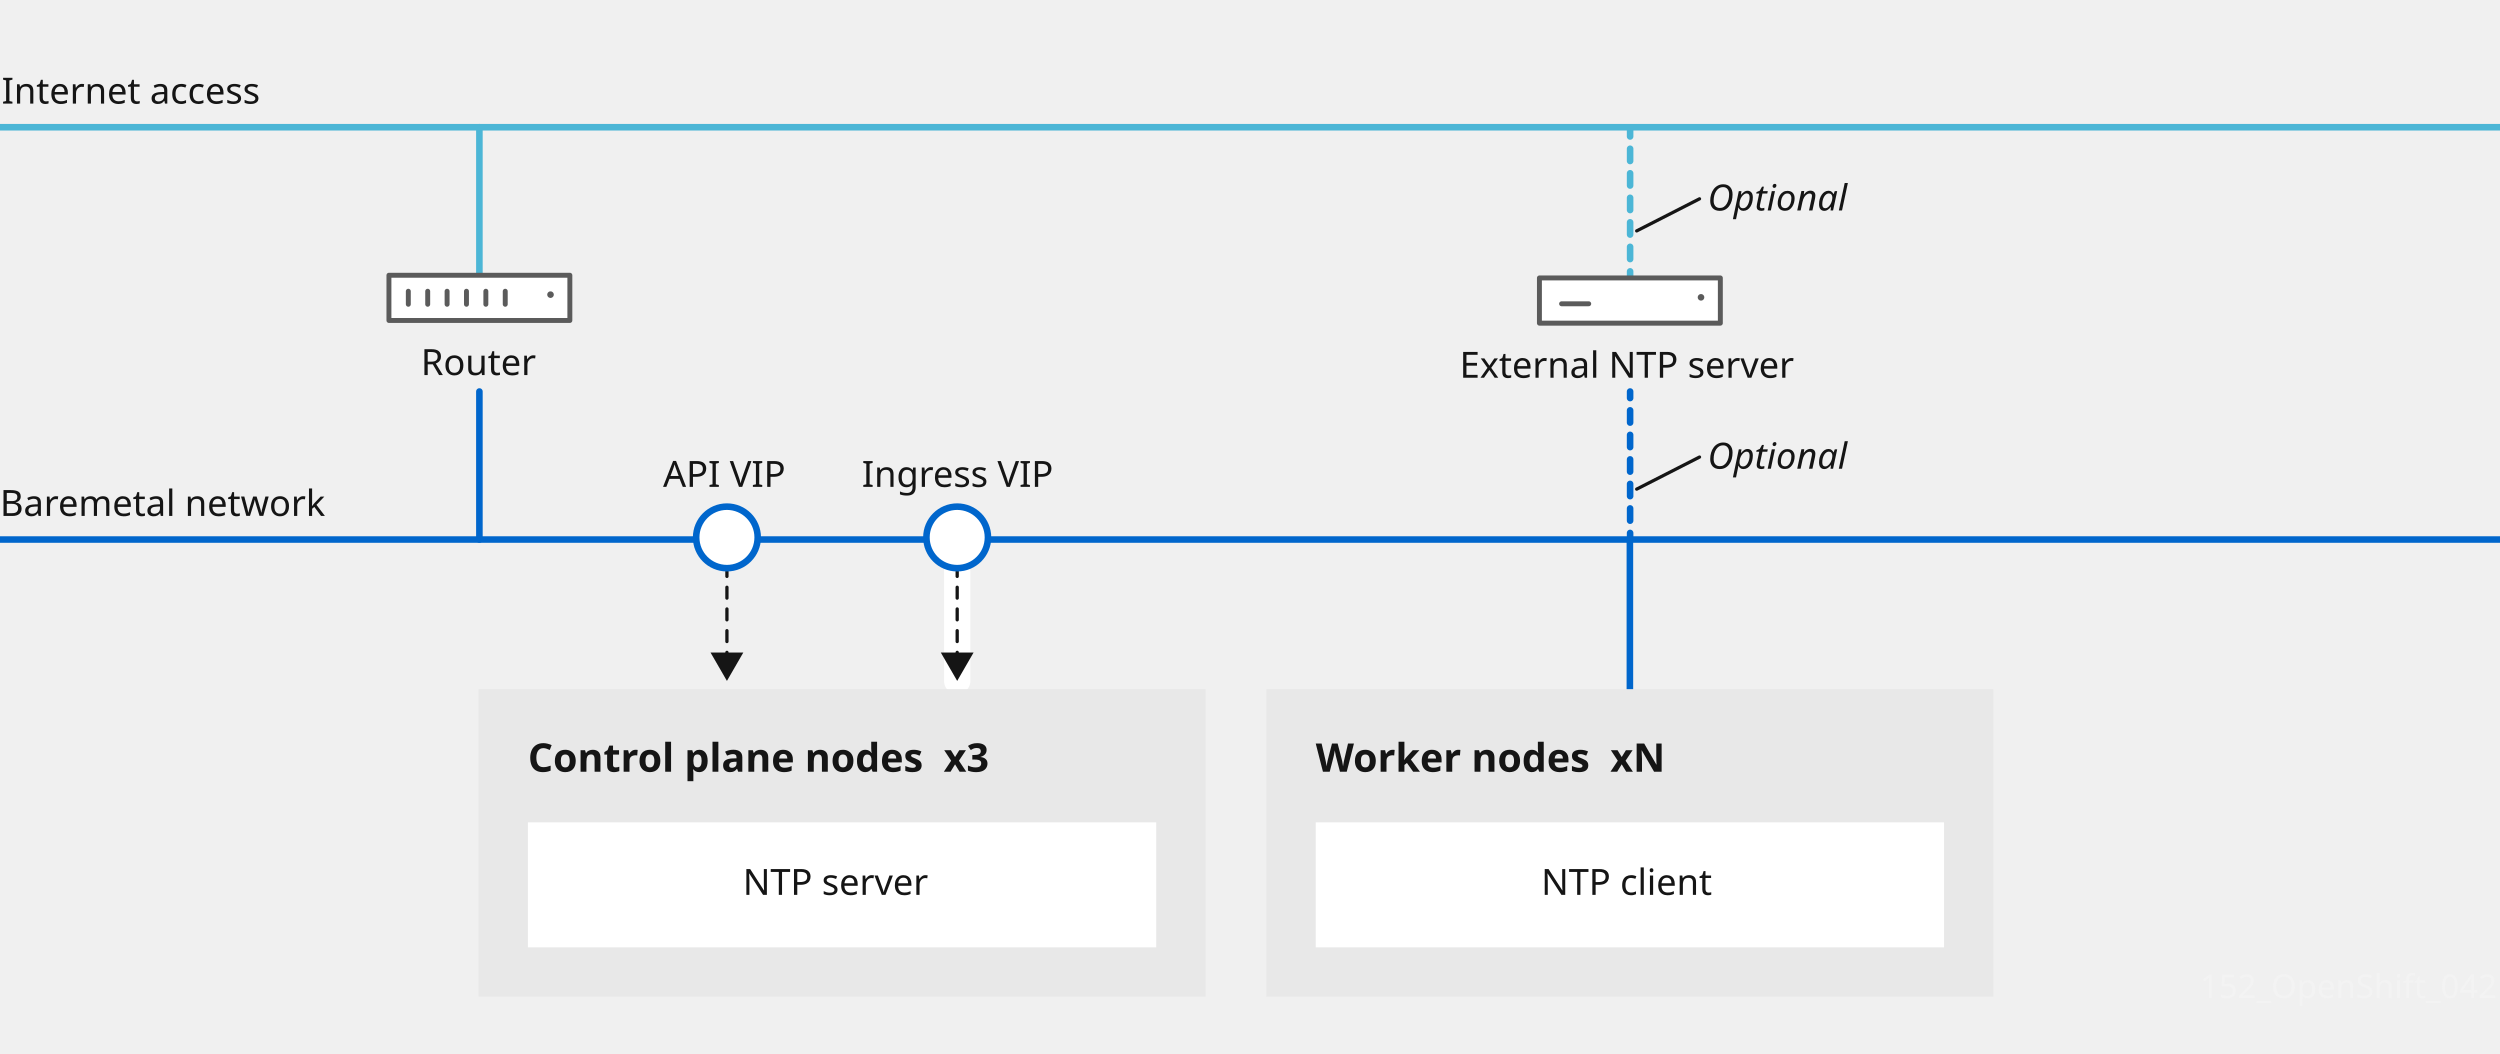
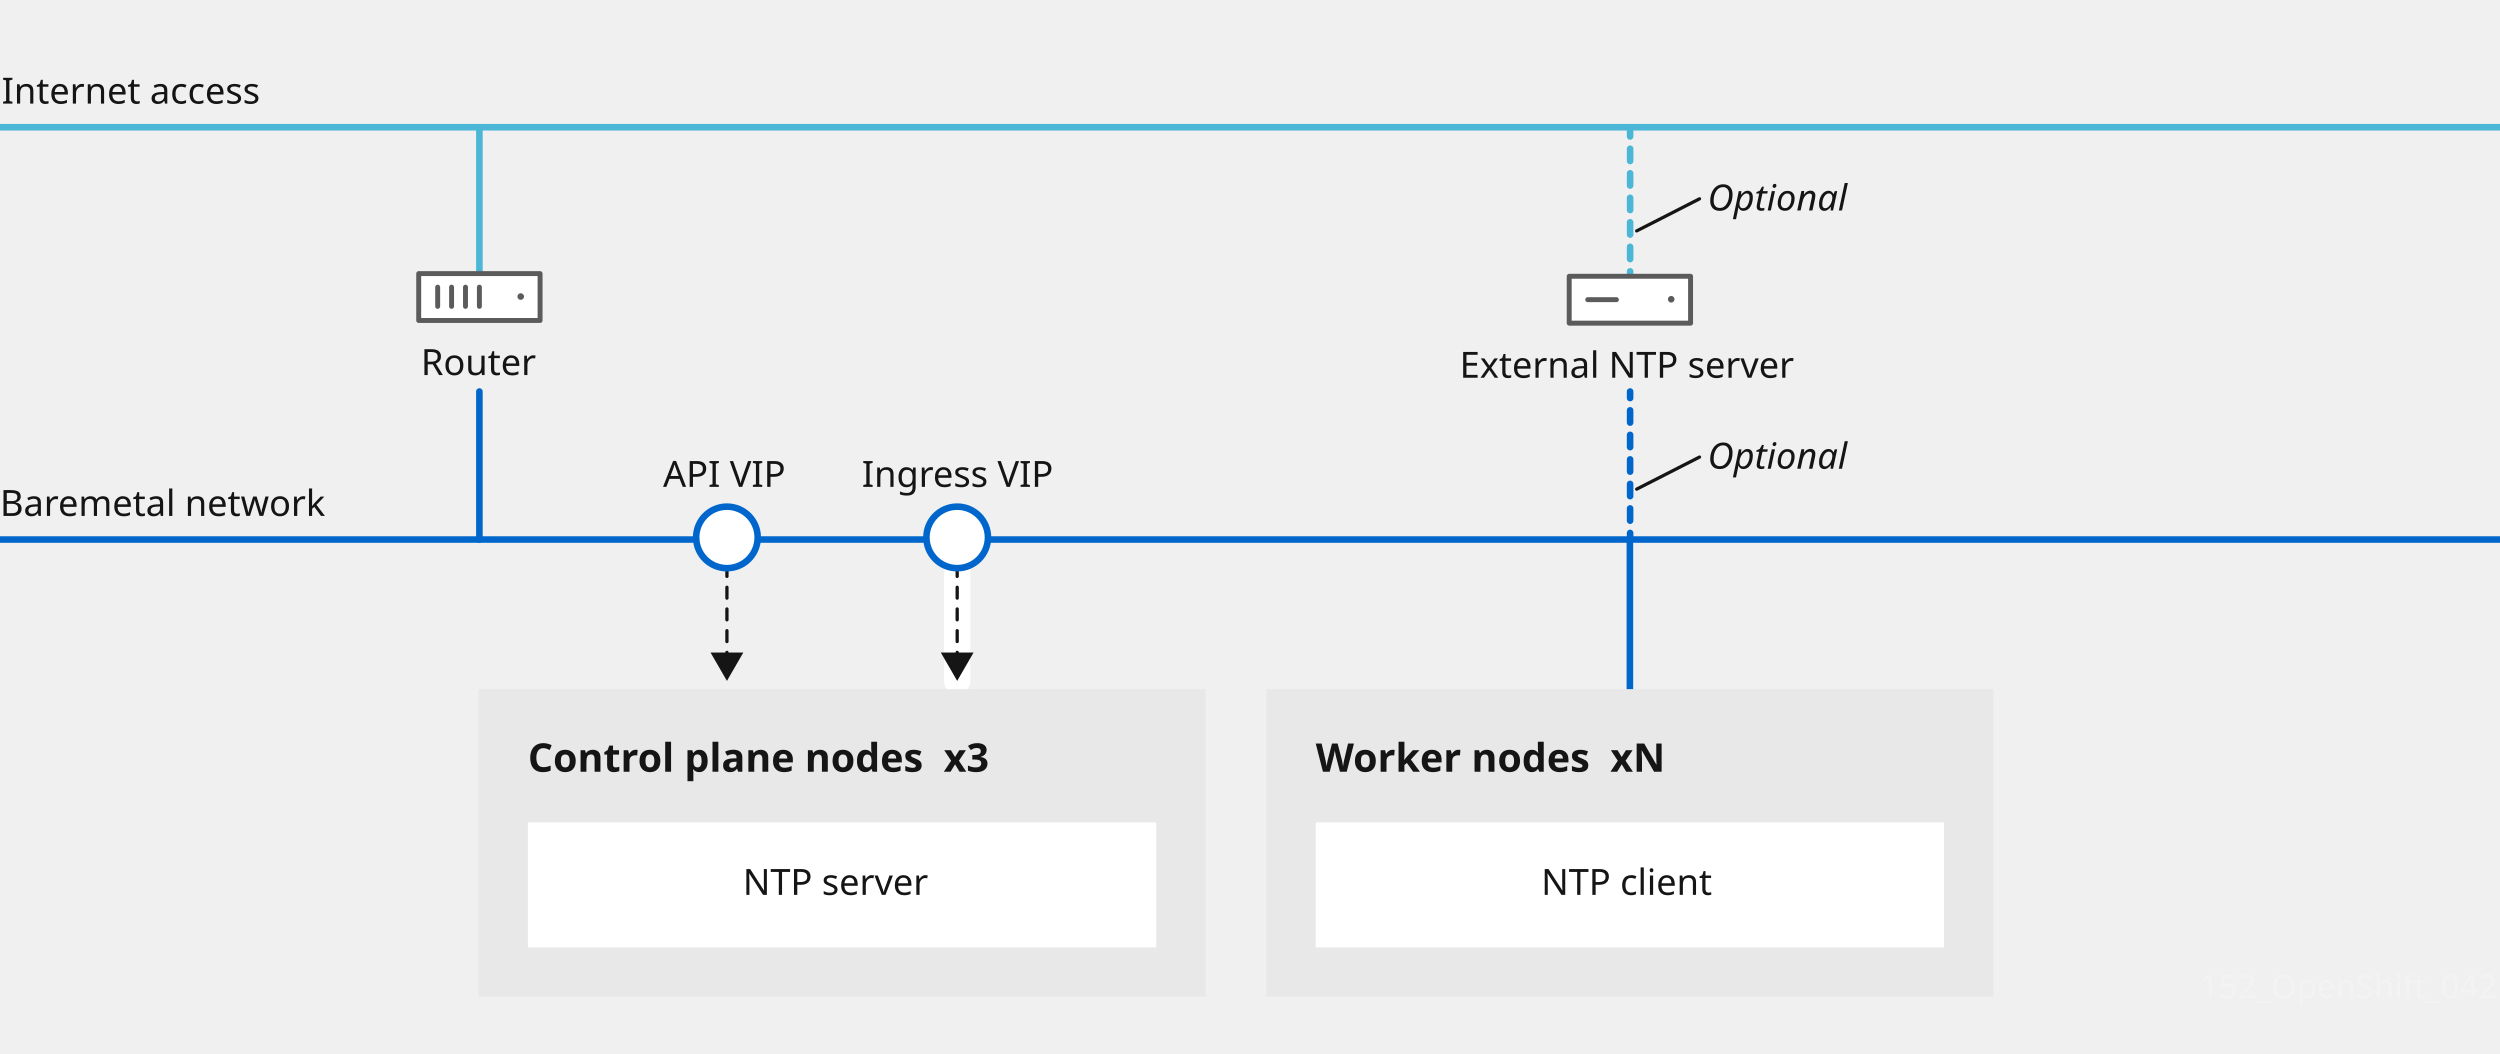
- <svg xmlns="http://www.w3.org/2000/svg" id="b0ded52f-1e36-4132-8c7e-052e78f0f13c" data-name="artwork" width="760" height="320.394" viewBox="0 0 760 320.394">
+ <svg xmlns="http://www.w3.org/2000/svg" id="b9689a03-efeb-4d6f-9bea-8a3e30e69606" data-name="artwork" width="760" height="320.394" viewBox="0 0 760 320.394">
  <defs>
    <style>
-       .a006d6ce-5646-4890-a8a5-db4f0df50067, .a1986457-d864-4f2c-972b-1a3e3e5ea5b3, .a82b833e-be90-491e-8fec-8f9f5a854feb, .a8d8f199-de79-4d8f-a26e-7fb737e60ddd, .af71c0ff-b72d-48d7-8b41-3accdbcd6f36, .affe08a3-5eda-4789-8884-2f1e538aa828, .e78897a4-5a4b-4f1a-8e5f-44c28b32613e, .f3e7f623-dff0-4331-af28-51b87280a5b3, .f6b46837-901a-42d5-bf02-1ae9f7d475ef, .f837d55c-1488-4734-bcab-6ee58f1807e9 {
+       .a22994db-289b-4546-9d86-01e950191c79, .a2e6a53e-6fa6-4036-b047-8628628205ca, .a7b16e91-0345-4b19-b58c-87a3571c57e6, .aa47cf2c-85ff-4113-afe2-c13bc7b74336, .ac37f419-5541-4a36-9a8a-29137d44b77e, .b531aa9d-6445-46b9-b8dd-f488fba2905d, .bbe0634a-fdec-41ec-8eb4-4830674a5143, .bbff3ec2-11ac-4ccb-9b51-004ae65b81c2, .e886720c-6aaa-4577-babe-9072294f859a, .f2d0ca51-aca0-481a-8f3d-74f779433c24 {
        fill: none;
      }

-       .a1986457-d864-4f2c-972b-1a3e3e5ea5b3, .a82b833e-be90-491e-8fec-8f9f5a854feb, .b5607a65-1146-4715-8c15-56f6c19dbfb0 {
+       .aa47cf2c-85ff-4113-afe2-c13bc7b74336, .e886720c-6aaa-4577-babe-9072294f859a, .f985766a-82d7-4ac9-b291-cc589cfd52ee {
        stroke: #06c;
      }

-       .a006d6ce-5646-4890-a8a5-db4f0df50067, .a1986457-d864-4f2c-972b-1a3e3e5ea5b3, .a82b833e-be90-491e-8fec-8f9f5a854feb, .a8d8f199-de79-4d8f-a26e-7fb737e60ddd, .af71c0ff-b72d-48d7-8b41-3accdbcd6f36, .affe08a3-5eda-4789-8884-2f1e538aa828, .b5607a65-1146-4715-8c15-56f6c19dbfb0, .bd605af6-3651-42d2-a7f3-baad60a8ca2d, .e78897a4-5a4b-4f1a-8e5f-44c28b32613e, .f3e7f623-dff0-4331-af28-51b87280a5b3, .f6b46837-901a-42d5-bf02-1ae9f7d475ef {
+       .a22994db-289b-4546-9d86-01e950191c79, .a2e6a53e-6fa6-4036-b047-8628628205ca, .a7b16e91-0345-4b19-b58c-87a3571c57e6, .aa47cf2c-85ff-4113-afe2-c13bc7b74336, .ac37f419-5541-4a36-9a8a-29137d44b77e, .bbe0634a-fdec-41ec-8eb4-4830674a5143, .bbff3ec2-11ac-4ccb-9b51-004ae65b81c2, .bd9e4dc6-8f67-449a-ad2a-ede3d6ae86c3, .e886720c-6aaa-4577-babe-9072294f859a, .f2d0ca51-aca0-481a-8f3d-74f779433c24, .f985766a-82d7-4ac9-b291-cc589cfd52ee {
        stroke-linecap: round;
        stroke-linejoin: round;
      }

-       .a1986457-d864-4f2c-972b-1a3e3e5ea5b3, .a82b833e-be90-491e-8fec-8f9f5a854feb, .affe08a3-5eda-4789-8884-2f1e538aa828, .b5607a65-1146-4715-8c15-56f6c19dbfb0, .e78897a4-5a4b-4f1a-8e5f-44c28b32613e, .f3e7f623-dff0-4331-af28-51b87280a5b3 {
+       .aa47cf2c-85ff-4113-afe2-c13bc7b74336, .bbe0634a-fdec-41ec-8eb4-4830674a5143, .bbff3ec2-11ac-4ccb-9b51-004ae65b81c2, .e886720c-6aaa-4577-babe-9072294f859a, .f2d0ca51-aca0-481a-8f3d-74f779433c24, .f985766a-82d7-4ac9-b291-cc589cfd52ee {
        stroke-width: 2px;
      }

-       .a69f771b-3071-48fd-99b2-55e5a9bea72f, .bf04526b-93bd-4915-822a-784e6e6eaba0 {
+       .af1e998d-46ff-4e39-938d-c099ff6ad944, .b372db49-6618-49aa-929b-1340e4334cef {
        font-size: 11px;
      }

-       .a068bd1b-d509-4d1b-8a00-02dd1eadc8be, .a69f771b-3071-48fd-99b2-55e5a9bea72f, .ada5e7b3-ce8a-484b-a17a-d96bead721fe, .bf04526b-93bd-4915-822a-784e6e6eaba0 {
+       .af1e998d-46ff-4e39-938d-c099ff6ad944, .b372db49-6618-49aa-929b-1340e4334cef, .b5cb3d70-9c54-480b-873e-a82c6e6980ba, .ba2cc54e-3235-48fe-8719-3a4baeffcefe {
        fill: #151515;
      }

-       .bf04526b-93bd-4915-822a-784e6e6eaba0 {
+       .af1e998d-46ff-4e39-938d-c099ff6ad944 {
        font-family: RedHatText-Medium, Red Hat Text;
        font-weight: 500;
      }

-       .affe08a3-5eda-4789-8884-2f1e538aa828, .f3e7f623-dff0-4331-af28-51b87280a5b3 {
+       .bbff3ec2-11ac-4ccb-9b51-004ae65b81c2, .f2d0ca51-aca0-481a-8f3d-74f779433c24 {
        stroke: #4cb6d6;
      }

-       .a922b0e1-f520-4f2e-8e9c-e104e8df5f49, .b5607a65-1146-4715-8c15-56f6c19dbfb0, .bd605af6-3651-42d2-a7f3-baad60a8ca2d {
-         fill: #fff;
-       }
- 
-       .a8d8f199-de79-4d8f-a26e-7fb737e60ddd, .bd605af6-3651-42d2-a7f3-baad60a8ca2d, .e78897a4-5a4b-4f1a-8e5f-44c28b32613e {
-         stroke: #5b5b5b;
-       }
- 
-       .a8d8f199-de79-4d8f-a26e-7fb737e60ddd, .bd605af6-3651-42d2-a7f3-baad60a8ca2d {
-         stroke-width: 1.5px;
-       }
- 
-       .a1986457-d864-4f2c-972b-1a3e3e5ea5b3, .f3e7f623-dff0-4331-af28-51b87280a5b3 {
+       .aa47cf2c-85ff-4113-afe2-c13bc7b74336, .f2d0ca51-aca0-481a-8f3d-74f779433c24 {
        stroke-dasharray: 3.727 3.727;
      }

-       .f6b46837-901a-42d5-bf02-1ae9f7d475ef {
+       .ac37f419-5541-4a36-9a8a-29137d44b77e {
        stroke: #fff;
        stroke-width: 8px;
      }

-       .a006d6ce-5646-4890-a8a5-db4f0df50067, .af71c0ff-b72d-48d7-8b41-3accdbcd6f36 {
+       .a2e6a53e-6fa6-4036-b047-8628628205ca, .a7b16e91-0345-4b19-b58c-87a3571c57e6 {
        stroke: #151515;
      }

-       .af71c0ff-b72d-48d7-8b41-3accdbcd6f36 {
+       .a7b16e91-0345-4b19-b58c-87a3571c57e6 {
        stroke-dasharray: 3.3 3.3;
      }

-       .f7535de6-050c-4e63-8129-39993c0c84c1 {
+       .a1a353d1-c4d7-4cac-a580-f31b1c364c87, .bd9e4dc6-8f67-449a-ad2a-ede3d6ae86c3, .f985766a-82d7-4ac9-b291-cc589cfd52ee {
+         fill: #fff;
+       }
+ 
+       .f260d0b4-2416-4bde-8908-cdc1a8975fc5 {
        fill: #e8e8e8;
      }

-       .a068bd1b-d509-4d1b-8a00-02dd1eadc8be {
+       .b5cb3d70-9c54-480b-873e-a82c6e6980ba {
        font-size: 12px;
        font-family: RedHatText-Bold, Red Hat Text;
        font-weight: 700;
      }

-       .a69f771b-3071-48fd-99b2-55e5a9bea72f {
+       .b372db49-6618-49aa-929b-1340e4334cef {
        font-family: RedHatText-Italic, Red Hat Text;
        font-style: italic;
      }

-       .aeaa7839-436d-4d1d-a2f9-a764e512ff4a {
+       .e8a921c3-5de0-46d8-b7c7-c8fea9e16044 {
        font-size: 10px;
        fill: #f3f3f3;
        font-family: RedHatText-Regular, Red Hat Text;
      }
+ 
+       .a22994db-289b-4546-9d86-01e950191c79, .bbe0634a-fdec-41ec-8eb4-4830674a5143, .bd9e4dc6-8f67-449a-ad2a-ede3d6ae86c3 {
+         stroke: #5b5b5b;
+       }
+ 
+       .a22994db-289b-4546-9d86-01e950191c79, .bd9e4dc6-8f67-449a-ad2a-ede3d6ae86c3 {
+         stroke-width: 1.5px;
+       }
    </style>
  </defs>
-   <line class="a82b833e-be90-491e-8fec-8f9f5a854feb" y1="164.017" x2="760" y2="164.017" />
-   <text class="bf04526b-93bd-4915-822a-784e6e6eaba0" transform="translate(0 156.849)">Baremetal network</text>
-   <line class="a82b833e-be90-491e-8fec-8f9f5a854feb" x1="145.736" y1="119.017" x2="145.736" y2="164.017" />
-   <line class="affe08a3-5eda-4789-8884-2f1e538aa828" x1="145.736" y1="38.672" x2="145.736" y2="83.672" />
+   <line class="e886720c-6aaa-4577-babe-9072294f859a" y1="164.017" x2="760" y2="164.017" />
+   <text class="af1e998d-46ff-4e39-938d-c099ff6ad944" transform="translate(0 156.849)">Baremetal network</text>
+   <line class="e886720c-6aaa-4577-babe-9072294f859a" x1="145.736" y1="119.017" x2="145.736" y2="164.017" />
+   <line class="bbff3ec2-11ac-4ccb-9b51-004ae65b81c2" x1="145.736" y1="38.672" x2="145.736" y2="83.672" />
  <g>
-     <text class="bf04526b-93bd-4915-822a-784e6e6eaba0" transform="translate(127.96 114.017)">Router</text>
+     <line class="e886720c-6aaa-4577-babe-9072294f859a" x1="495.553" y1="119.017" x2="495.553" y2="121.017" />
+     <line class="aa47cf2c-85ff-4113-afe2-c13bc7b74336" x1="495.553" y1="124.745" x2="495.553" y2="160.154" />
+     <line class="e886720c-6aaa-4577-babe-9072294f859a" x1="495.553" y1="162.017" x2="495.553" y2="164.017" />
+   </g>
+   <g>
+     <line class="bbff3ec2-11ac-4ccb-9b51-004ae65b81c2" x1="495.553" y1="39.493" x2="495.553" y2="41.493" />
+     <line class="f2d0ca51-aca0-481a-8f3d-74f779433c24" x1="495.553" y1="45.22" x2="495.553" y2="80.629" />
+     <line class="bbff3ec2-11ac-4ccb-9b51-004ae65b81c2" x1="495.553" y1="82.493" x2="495.553" y2="84.493" />
+   </g>
+   <line class="bbff3ec2-11ac-4ccb-9b51-004ae65b81c2" y1="38.672" x2="760" y2="38.672" />
+   <text class="af1e998d-46ff-4e39-938d-c099ff6ad944" transform="translate(0.5 31.504)">Internet access</text>
+   <g>
+     <line class="ac37f419-5541-4a36-9a8a-29137d44b77e" x1="290.986" y1="173.726" x2="290.986" y2="207" />
    <g>
-       <rect class="bd605af6-3651-42d2-a7f3-baad60a8ca2d" x="118.236" y="83.672" width="55" height="13.75" />
-       <line class="e78897a4-5a4b-4f1a-8e5f-44c28b32613e" x1="167.357" y1="89.569" x2="167.357" y2="89.569" />
-       <line class="a8d8f199-de79-4d8f-a26e-7fb737e60ddd" x1="124.129" y1="88.535" x2="124.129" y2="92.499" />
-       <line class="a8d8f199-de79-4d8f-a26e-7fb737e60ddd" x1="130.022" y1="88.535" x2="130.022" y2="92.499" />
-       <line class="a8d8f199-de79-4d8f-a26e-7fb737e60ddd" x1="135.915" y1="88.535" x2="135.915" y2="92.499" />
-       <line class="a8d8f199-de79-4d8f-a26e-7fb737e60ddd" x1="141.807" y1="88.535" x2="141.807" y2="92.499" />
-       <line class="a8d8f199-de79-4d8f-a26e-7fb737e60ddd" x1="147.7" y1="88.535" x2="147.7" y2="92.499" />
-       <line class="a8d8f199-de79-4d8f-a26e-7fb737e60ddd" x1="153.593" y1="88.535" x2="153.593" y2="92.499" />
+       <line class="a2e6a53e-6fa6-4036-b047-8628628205ca" x1="290.986" y1="173.726" x2="290.986" y2="175.226" />
+       <line class="a7b16e91-0345-4b19-b58c-87a3571c57e6" x1="290.986" y1="178.526" x2="290.986" y2="196.674" />
+       <line class="a2e6a53e-6fa6-4036-b047-8628628205ca" x1="290.986" y1="198.324" x2="290.986" y2="199.824" />
+       <polygon class="ba2cc54e-3235-48fe-8719-3a4baeffcefe" points="285.999 198.365 290.986 207 295.972 198.365 285.999 198.365" />
+     </g>
+     <circle class="f985766a-82d7-4ac9-b291-cc589cfd52ee" cx="290.986" cy="163.371" r="9.355" />
+     <text class="af1e998d-46ff-4e39-938d-c099ff6ad944" transform="translate(262.001 148.016)">Ingress VIP</text>
+   </g>
+   <g>
+     <g>
+       <line class="a2e6a53e-6fa6-4036-b047-8628628205ca" x1="220.986" y1="173.726" x2="220.986" y2="175.226" />
+       <line class="a7b16e91-0345-4b19-b58c-87a3571c57e6" x1="220.986" y1="178.526" x2="220.986" y2="196.674" />
+       <line class="a2e6a53e-6fa6-4036-b047-8628628205ca" x1="220.986" y1="198.324" x2="220.986" y2="199.824" />
+       <polygon class="ba2cc54e-3235-48fe-8719-3a4baeffcefe" points="215.999 198.365 220.986 207 225.972 198.365 215.999 198.365" />
+     </g>
+     <circle class="f985766a-82d7-4ac9-b291-cc589cfd52ee" cx="220.986" cy="163.371" r="9.355" />
+     <text class="af1e998d-46ff-4e39-938d-c099ff6ad944" transform="translate(201.566 148.016)">API VIP</text>
+   </g>
+   <line class="e886720c-6aaa-4577-babe-9072294f859a" x1="495.486" y1="164.017" x2="495.486" y2="209.5" />
+   <rect class="f260d0b4-2416-4bde-8908-cdc1a8975fc5" x="145.486" y="209.5" width="221" height="93.5" />
+   <text class="b5cb3d70-9c54-480b-873e-a82c6e6980ba" transform="translate(160.486 234.604)">
+     <tspan xml:space="preserve">Control plane nodes  x3</tspan>
+   </text>
+   <rect class="f260d0b4-2416-4bde-8908-cdc1a8975fc5" x="384.986" y="209.5" width="221" height="93.5" />
+   <text class="b5cb3d70-9c54-480b-873e-a82c6e6980ba" transform="translate(399.986 234.604)">
+     <tspan xml:space="preserve">Worker nodes  xN</tspan>
+   </text>
+   <rect class="a1a353d1-c4d7-4cac-a580-f31b1c364c87" x="160.486" y="250" width="191" height="38" />
+   <text class="af1e998d-46ff-4e39-938d-c099ff6ad944" transform="translate(225.835 272.047)">NTP server </text>
+   <g>
+     <rect class="a1a353d1-c4d7-4cac-a580-f31b1c364c87" x="399.986" y="250" width="191" height="38" />
+     <text class="af1e998d-46ff-4e39-938d-c099ff6ad944" transform="translate(468.536 272.047)">NTP client</text>
+   </g>
+   <text class="b372db49-6618-49aa-929b-1340e4334cef" transform="translate(519.106 63.988)">Optional</text>
+   <line class="a2e6a53e-6fa6-4036-b047-8628628205ca" x1="516.65" y1="60.446" x2="497.553" y2="70.195" />
+   <text class="b372db49-6618-49aa-929b-1340e4334cef" transform="translate(519.106 142.488)">Optional</text>
+   <line class="a2e6a53e-6fa6-4036-b047-8628628205ca" x1="516.65" y1="138.946" x2="497.553" y2="148.695" />
+   <g>
+     <text class="e8a921c3-5de0-46d8-b7c7-c8fea9e16044" transform="translate(668.802 303.411)">152_OpenShift_0421</text>
+     <rect class="b531aa9d-6445-46b9-b8dd-f488fba2905d" y="280.394" width="760" height="40" />
+   </g>
+   <g>
+     <text class="af1e998d-46ff-4e39-938d-c099ff6ad944" transform="translate(443.739 114.838)">External NTP server</text>
+     <g>
+       <rect class="bd9e4dc6-8f67-449a-ad2a-ede3d6ae86c3" x="477.036" y="83.993" width="36.898" height="14.25" />
+       <line class="bbe0634a-fdec-41ec-8eb4-4830674a5143" x1="508.048" y1="90.975" x2="508.048" y2="90.975" />
+       <line class="a22994db-289b-4546-9d86-01e950191c79" x1="482.673" y1="91.1" x2="491.389" y2="91.1" />
    </g>
  </g>
  <g>
-     <line class="a82b833e-be90-491e-8fec-8f9f5a854feb" x1="495.553" y1="119.017" x2="495.553" y2="121.017" />
-     <line class="a1986457-d864-4f2c-972b-1a3e3e5ea5b3" x1="495.553" y1="124.745" x2="495.553" y2="160.154" />
-     <line class="a82b833e-be90-491e-8fec-8f9f5a854feb" x1="495.553" y1="162.017" x2="495.553" y2="164.017" />
-   </g>
-   <g>
-     <line class="affe08a3-5eda-4789-8884-2f1e538aa828" x1="495.553" y1="39.493" x2="495.553" y2="41.493" />
-     <line class="f3e7f623-dff0-4331-af28-51b87280a5b3" x1="495.553" y1="45.22" x2="495.553" y2="80.629" />
-     <line class="affe08a3-5eda-4789-8884-2f1e538aa828" x1="495.553" y1="82.493" x2="495.553" y2="84.493" />
-   </g>
-   <g>
-     <text class="bf04526b-93bd-4915-822a-784e6e6eaba0" transform="translate(443.739 114.838)">External NTP server</text>
+     <text class="af1e998d-46ff-4e39-938d-c099ff6ad944" transform="translate(127.96 114.017)">Router</text>
    <g>
-       <rect class="bd605af6-3651-42d2-a7f3-baad60a8ca2d" x="467.985" y="84.493" width="55" height="13.75" />
-       <line class="e78897a4-5a4b-4f1a-8e5f-44c28b32613e" x1="517.106" y1="90.39" x2="517.106" y2="90.39" />
-       <line class="a8d8f199-de79-4d8f-a26e-7fb737e60ddd" x1="474.721" y1="92.35" x2="482.971" y2="92.35" />
+       <rect class="bd9e4dc6-8f67-449a-ad2a-ede3d6ae86c3" x="127.287" y="83.172" width="36.898" height="14.25" />
+       <line class="bbe0634a-fdec-41ec-8eb4-4830674a5143" x1="158.298" y1="90.154" x2="158.298" y2="90.154" />
+       <line class="a22994db-289b-4546-9d86-01e950191c79" x1="137.281" y1="93.137" x2="137.281" y2="87.296" />
+       <line class="a22994db-289b-4546-9d86-01e950191c79" x1="133.054" y1="93.137" x2="133.054" y2="87.296" />
+       <line class="a22994db-289b-4546-9d86-01e950191c79" x1="141.509" y1="93.137" x2="141.509" y2="87.296" />
+       <line class="a22994db-289b-4546-9d86-01e950191c79" x1="145.736" y1="93.137" x2="145.736" y2="87.296" />
    </g>
  </g>
-   <line class="affe08a3-5eda-4789-8884-2f1e538aa828" y1="38.672" x2="760" y2="38.672" />
-   <text class="bf04526b-93bd-4915-822a-784e6e6eaba0" transform="translate(0.5 31.504)">Internet access</text>
-   <g>
-     <line class="f6b46837-901a-42d5-bf02-1ae9f7d475ef" x1="290.986" y1="173.726" x2="290.986" y2="207" />
-     <g>
-       <line class="a006d6ce-5646-4890-a8a5-db4f0df50067" x1="290.986" y1="173.726" x2="290.986" y2="175.226" />
-       <line class="af71c0ff-b72d-48d7-8b41-3accdbcd6f36" x1="290.986" y1="178.526" x2="290.986" y2="196.674" />
-       <line class="a006d6ce-5646-4890-a8a5-db4f0df50067" x1="290.986" y1="198.324" x2="290.986" y2="199.824" />
-       <polygon class="ada5e7b3-ce8a-484b-a17a-d96bead721fe" points="285.999 198.365 290.986 207 295.972 198.365 285.999 198.365" />
-     </g>
-     <circle class="b5607a65-1146-4715-8c15-56f6c19dbfb0" cx="290.986" cy="163.371" r="9.355" />
-     <text class="bf04526b-93bd-4915-822a-784e6e6eaba0" transform="translate(262.001 148.016)">Ingress VIP</text>
-   </g>
-   <g>
-     <g>
-       <line class="a006d6ce-5646-4890-a8a5-db4f0df50067" x1="220.986" y1="173.726" x2="220.986" y2="175.226" />
-       <line class="af71c0ff-b72d-48d7-8b41-3accdbcd6f36" x1="220.986" y1="178.526" x2="220.986" y2="196.674" />
-       <line class="a006d6ce-5646-4890-a8a5-db4f0df50067" x1="220.986" y1="198.324" x2="220.986" y2="199.824" />
-       <polygon class="ada5e7b3-ce8a-484b-a17a-d96bead721fe" points="215.999 198.365 220.986 207 225.972 198.365 215.999 198.365" />
-     </g>
-     <circle class="b5607a65-1146-4715-8c15-56f6c19dbfb0" cx="220.986" cy="163.371" r="9.355" />
-     <text class="bf04526b-93bd-4915-822a-784e6e6eaba0" transform="translate(201.566 148.016)">API VIP</text>
-   </g>
-   <line class="a82b833e-be90-491e-8fec-8f9f5a854feb" x1="495.486" y1="164.017" x2="495.486" y2="209.5" />
-   <rect class="f7535de6-050c-4e63-8129-39993c0c84c1" x="145.486" y="209.5" width="221" height="93.5" />
-   <text class="a068bd1b-d509-4d1b-8a00-02dd1eadc8be" transform="translate(160.486 234.604)">
-     <tspan xml:space="preserve">Control plane nodes  x3</tspan>
-   </text>
-   <rect class="f7535de6-050c-4e63-8129-39993c0c84c1" x="384.986" y="209.5" width="221" height="93.5" />
-   <text class="a068bd1b-d509-4d1b-8a00-02dd1eadc8be" transform="translate(399.986 234.604)">
-     <tspan xml:space="preserve">Worker nodes  xN</tspan>
-   </text>
-   <rect class="a922b0e1-f520-4f2e-8e9c-e104e8df5f49" x="160.486" y="250" width="191" height="38" />
-   <text class="bf04526b-93bd-4915-822a-784e6e6eaba0" transform="translate(225.835 272.047)">NTP server </text>
-   <g>
-     <rect class="a922b0e1-f520-4f2e-8e9c-e104e8df5f49" x="399.986" y="250" width="191" height="38" />
-     <text class="bf04526b-93bd-4915-822a-784e6e6eaba0" transform="translate(468.536 272.047)">NTP client</text>
-   </g>
-   <text class="a69f771b-3071-48fd-99b2-55e5a9bea72f" transform="translate(519.106 63.988)">Optional</text>
-   <line class="a006d6ce-5646-4890-a8a5-db4f0df50067" x1="516.65" y1="60.446" x2="497.553" y2="70.195" />
-   <text class="a69f771b-3071-48fd-99b2-55e5a9bea72f" transform="translate(519.106 142.488)">Optional</text>
-   <line class="a006d6ce-5646-4890-a8a5-db4f0df50067" x1="516.65" y1="138.946" x2="497.553" y2="148.695" />
-   <g>
-     <text class="aeaa7839-436d-4d1d-a2f9-a764e512ff4a" transform="translate(668.802 303.411)">152_OpenShift_0421</text>
-     <rect class="f837d55c-1488-4734-bcab-6ee58f1807e9" y="280.394" width="760" height="40" />
-   </g>
</svg>
